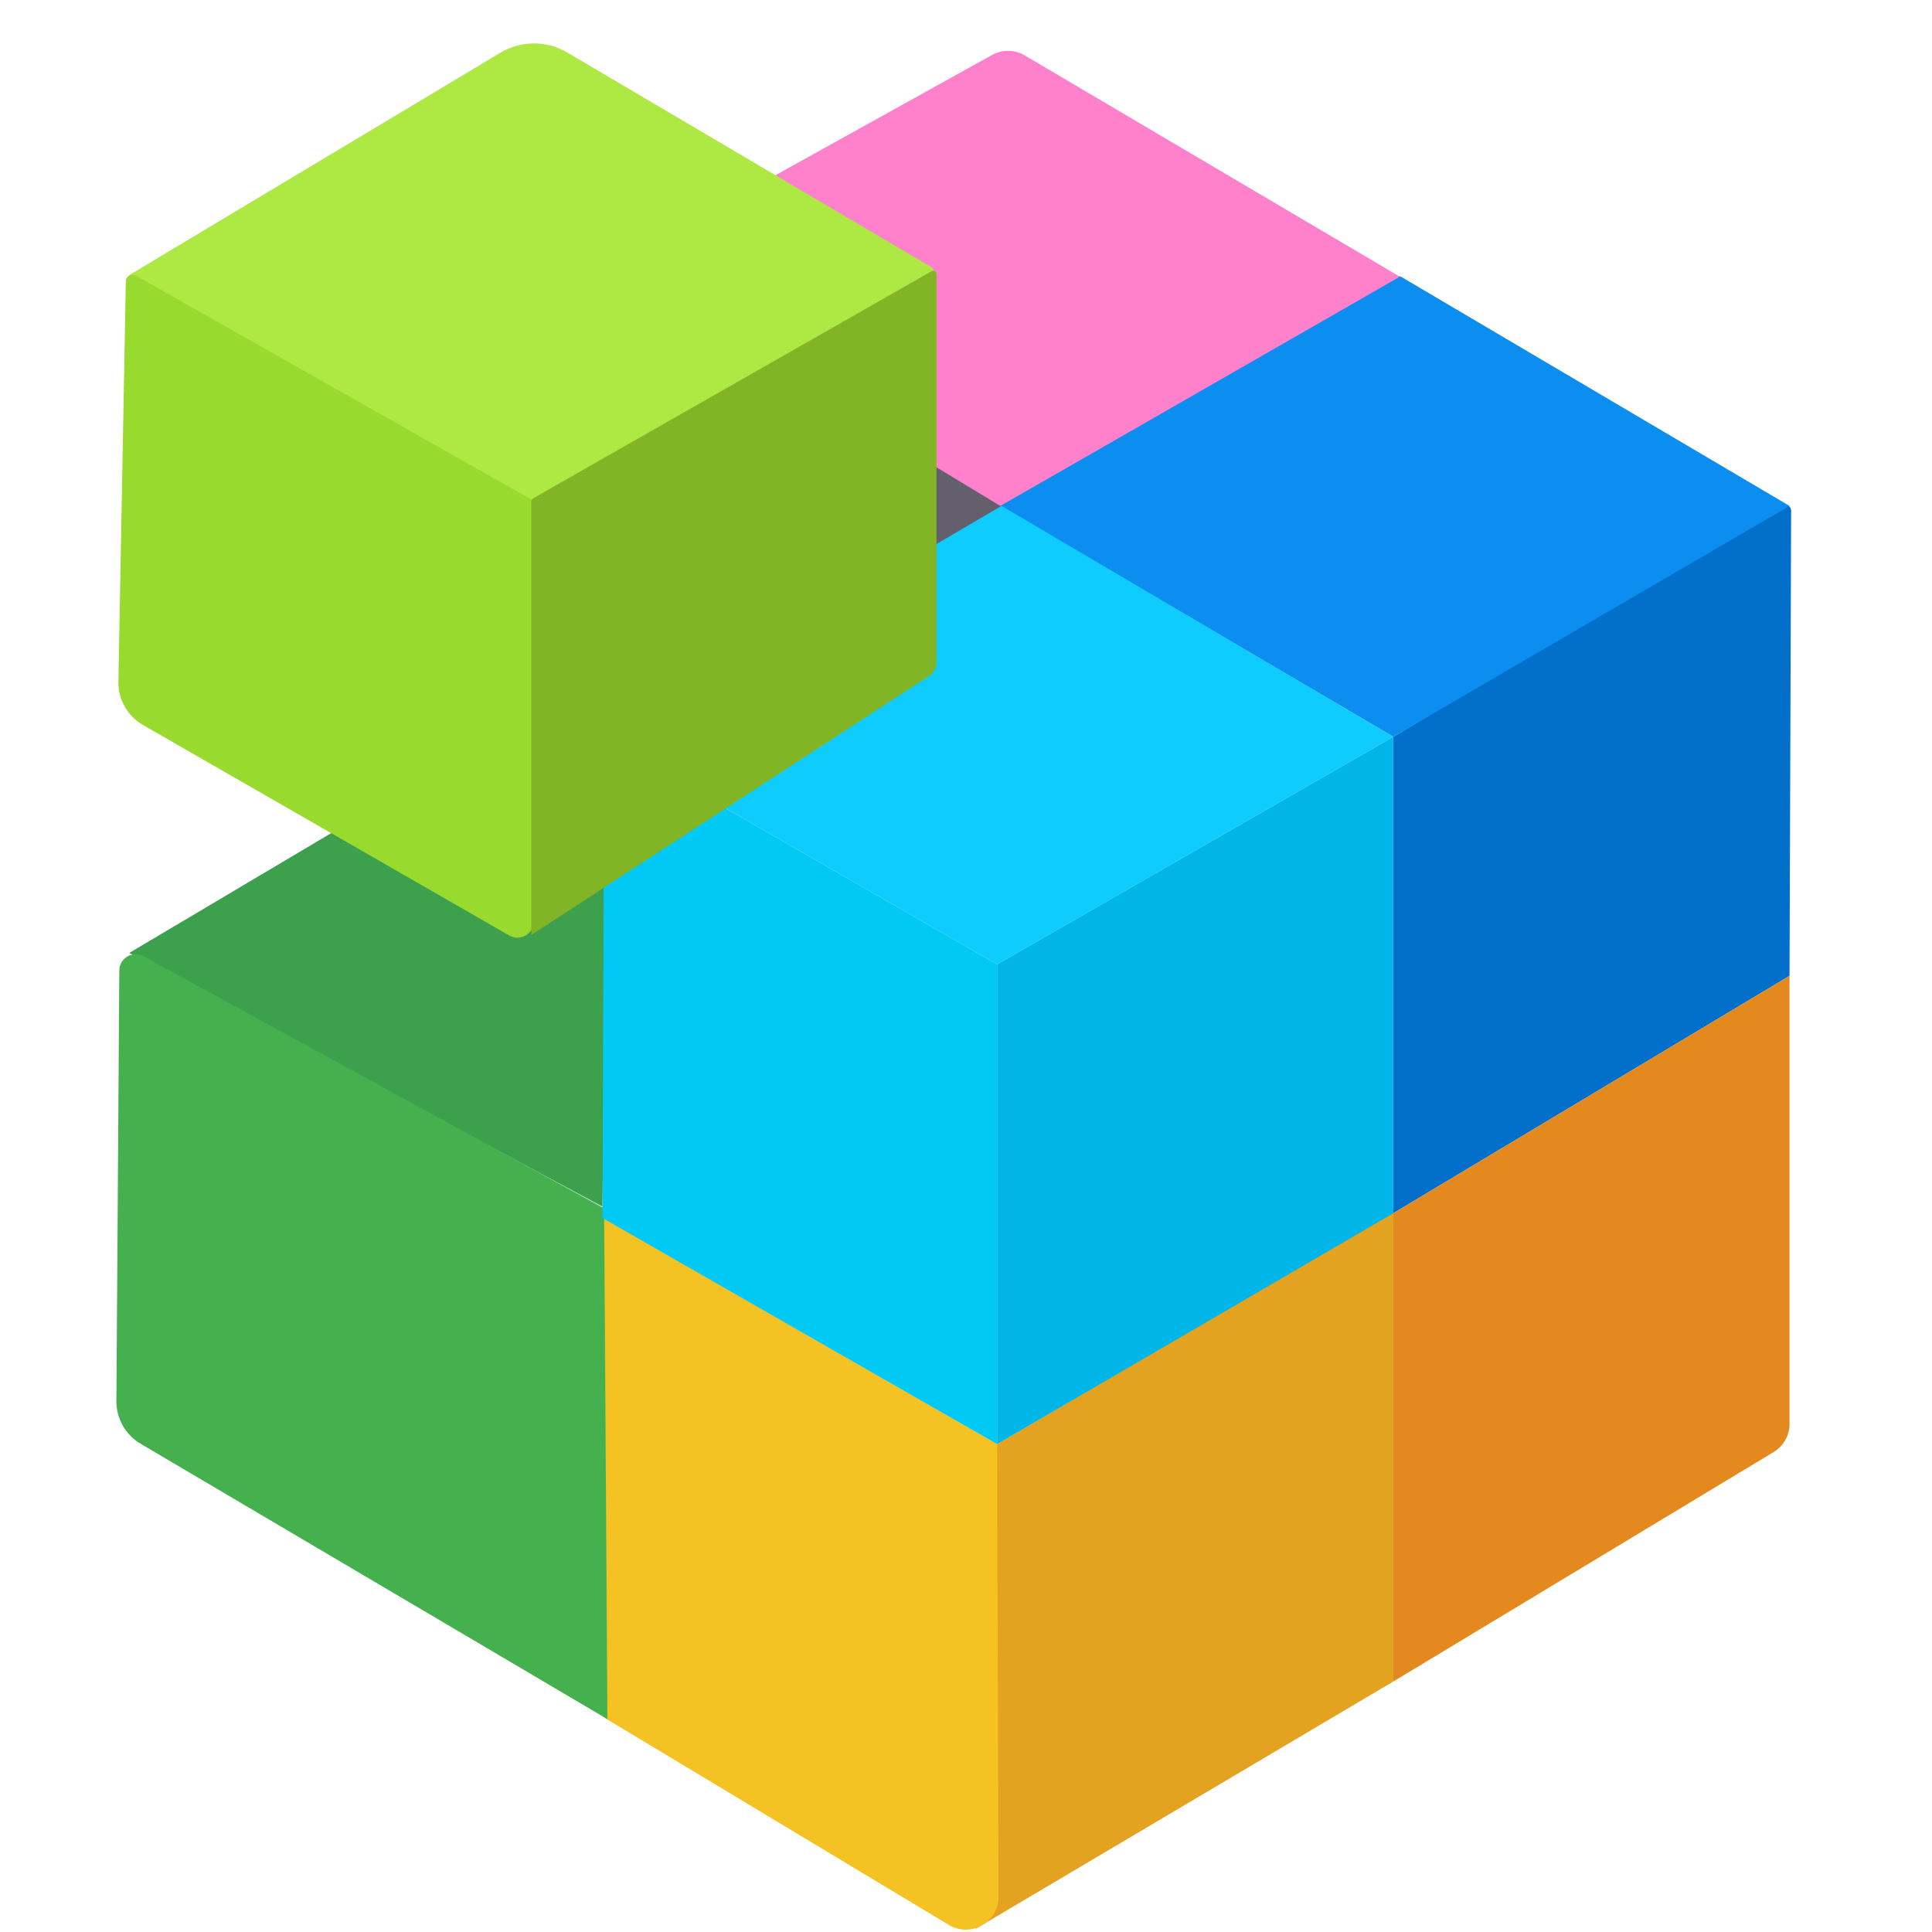
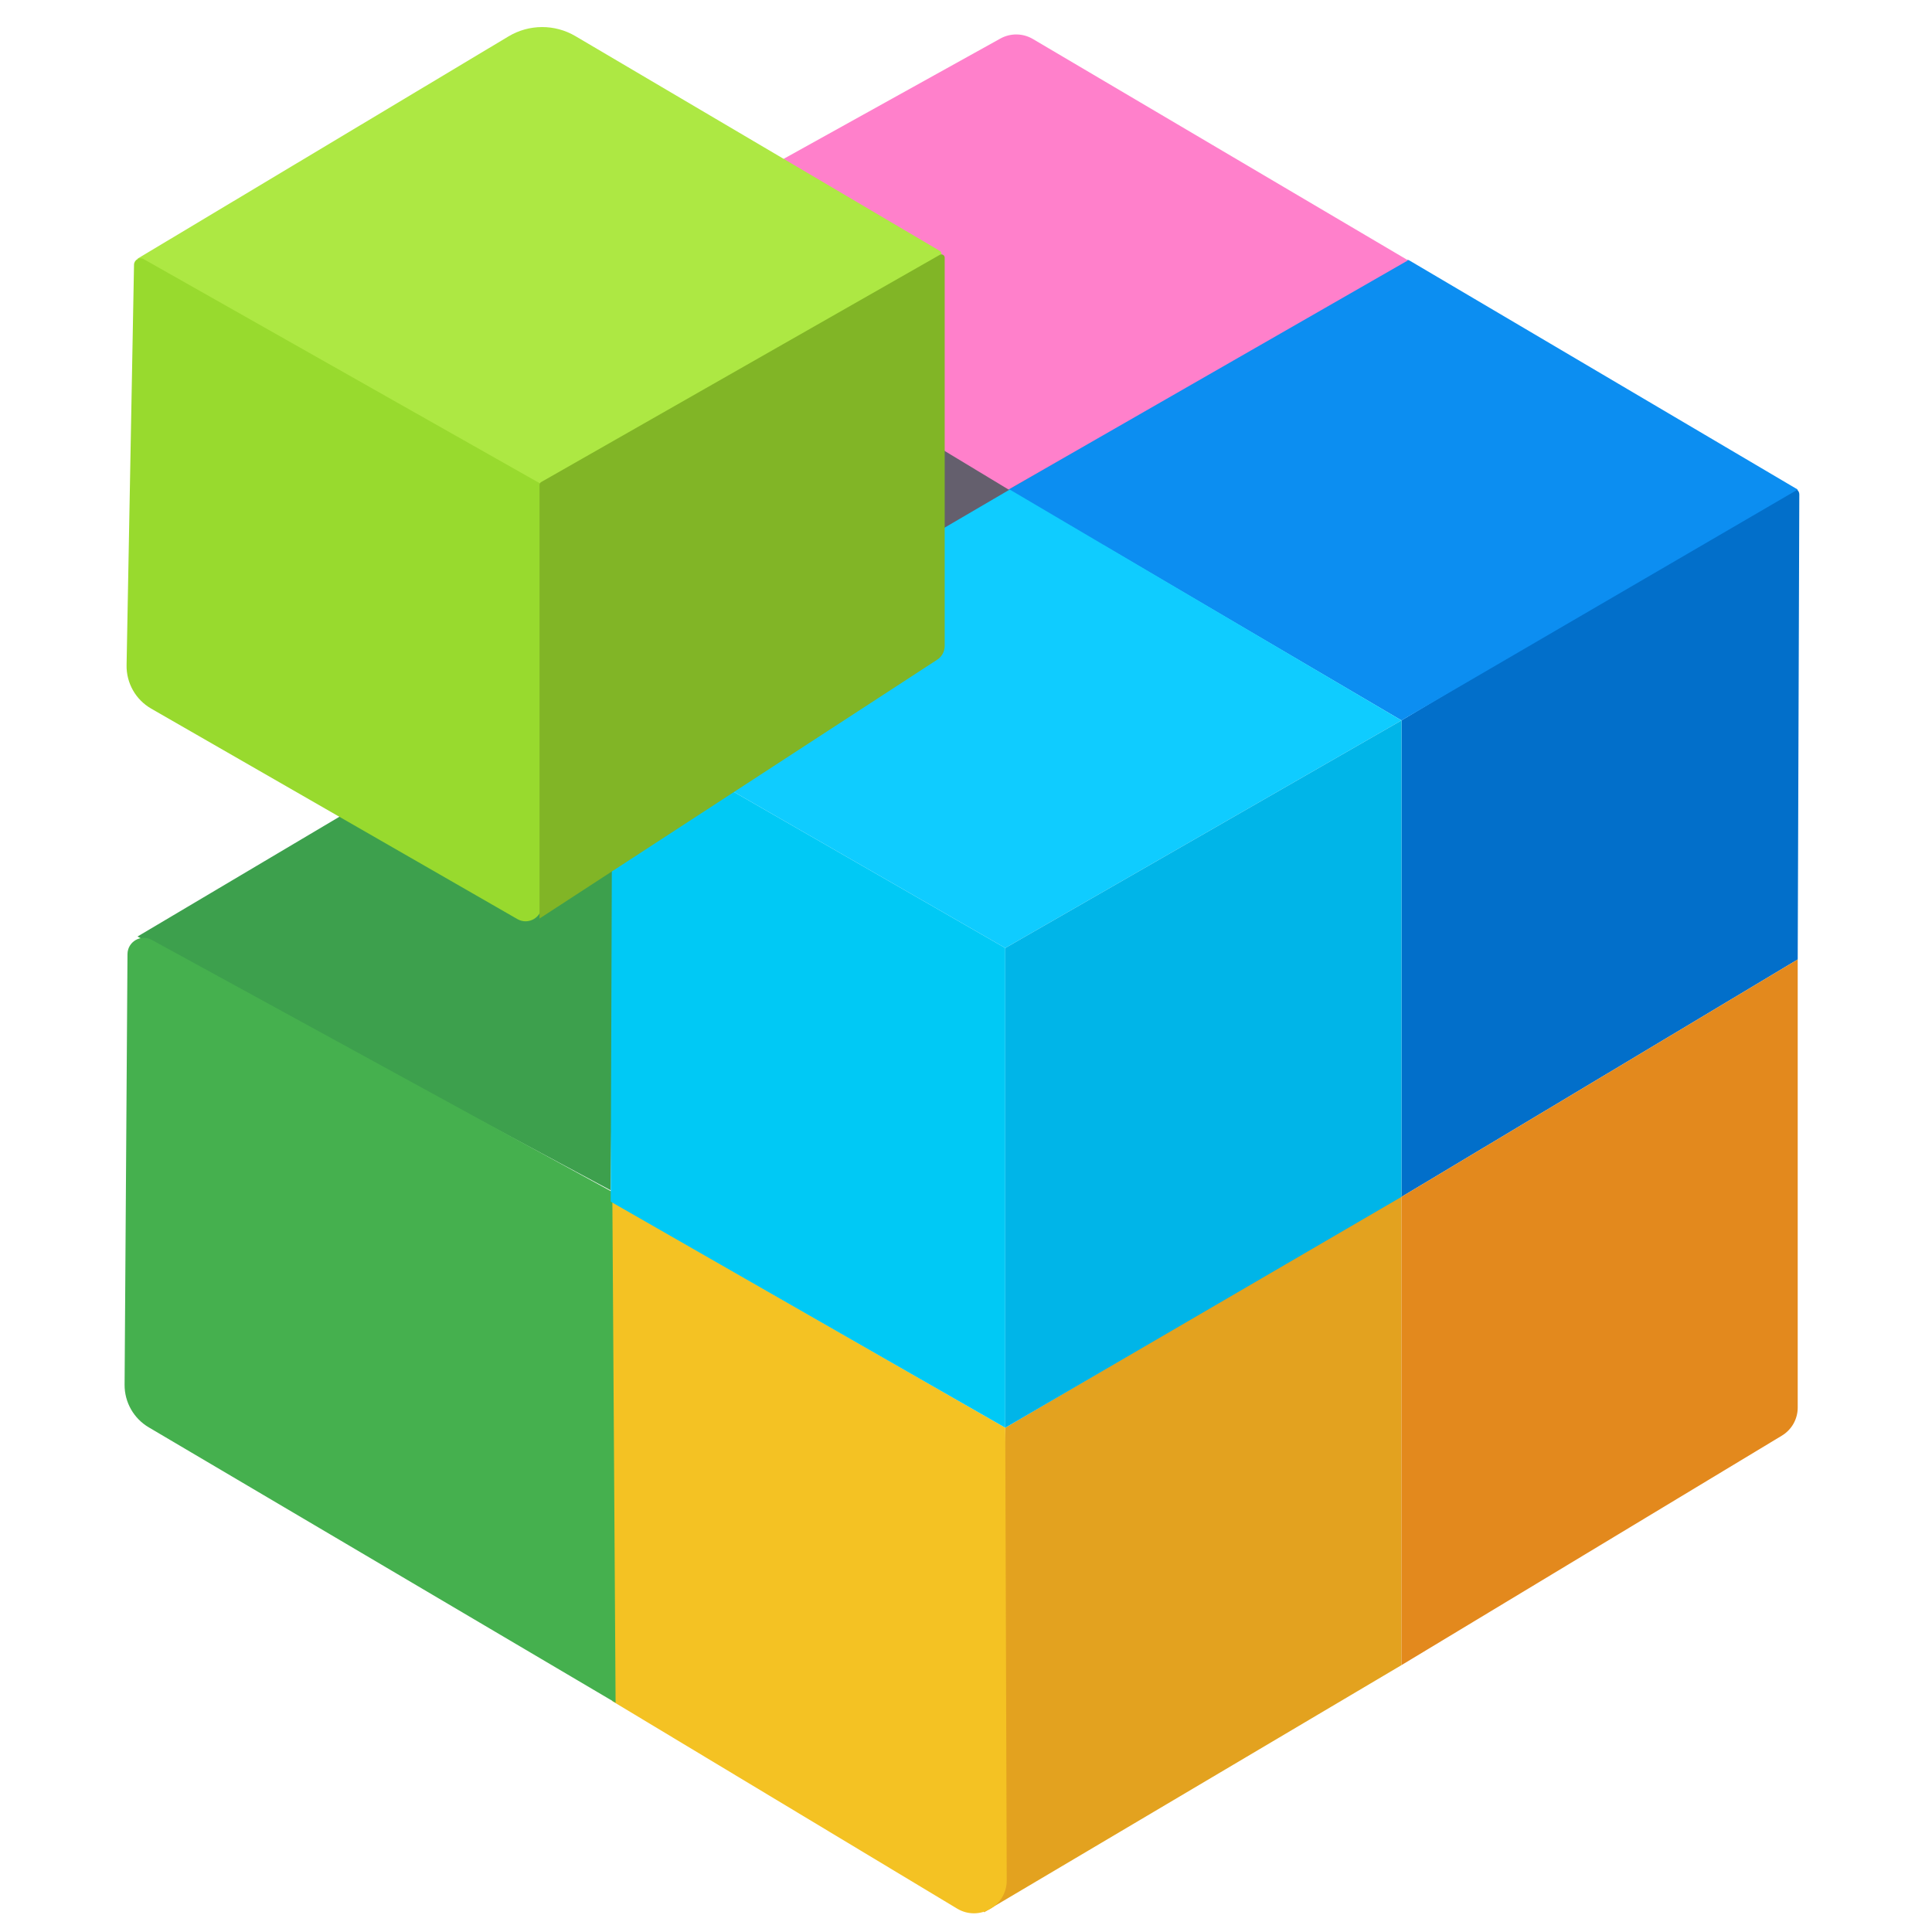
- <svg xmlns="http://www.w3.org/2000/svg" width="512" height="512" viewBox="30 40 590 590" fill="none">
+ <svg xmlns="http://www.w3.org/2000/svg" width="512" height="512" viewBox="55 45 535 590" fill="none">
  <path d="M334.49 481L455.49 410V553.5L327.99 629L334.49 481Z" fill="#E3A21F" />
  <path d="M213.49 411.5L334.49 481L334.933 619.247C334.958 627.039 326.455 631.865 319.778 627.847L214.49 564.5L213.49 411.5Z" fill="#F4C223" />
  <path d="M157.99 278.5L215.49 264L213.99 408.5L69.49 331L157.99 278.5Z" fill="#3DA04D" />
  <rect x="274.49" y="155" width="90" height="92" fill="#645F6D" />
  <path d="M66.434 336.372C66.459 332.588 70.515 330.203 73.834 332.019L214.49 409L215.49 565L72.926 480.887C68.323 478.171 65.512 473.211 65.548 467.867L66.434 336.372Z" fill="#45B04E" />
  <path d="M455.49 265.001L573.953 194.312C575.289 193.515 576.983 194.481 576.978 196.037L576.49 338.001L455.49 410.501V265.001Z" fill="#026FCA" />
  <path d="M335.49 194.5L455.978 124.587C456.603 124.225 457.376 124.227 457.998 124.595L576.49 194.5L455.49 265L335.49 194.5Z" fill="#0C8EF1" />
  <path d="M215.49 122L332.986 56.778C336.086 55.057 339.866 55.107 342.92 56.908L457.49 124.5L335.49 194.5L215.49 122Z" fill="#FF80CB" />
  <path d="M214.49 265.5L335.857 194.5L455.49 265L334.49 334.5L214.49 265.5Z" fill="#0FCCFF" />
  <path d="M213.994 411.966L214.491 265.5L334.49 334.5L334.49 481L213.994 411.966Z" fill="#00C9F5" />
  <path d="M69.49 124L182.794 56.109C189.079 52.344 196.919 52.316 203.23 56.035L314.513 121.629C315.173 122.018 315.169 122.974 314.506 123.357L192.99 193.5L69.49 124Z" fill="#ADE843" />
  <path d="M73.679 261.405C68.937 258.68 66.055 253.59 66.156 248.121L68.428 125.857C68.456 124.342 70.094 123.407 71.412 124.154L192.495 192.672C192.809 192.85 193.003 193.182 193.003 193.542L193.003 321.345C193.003 325.189 188.844 327.596 185.511 325.68L73.679 261.405Z" fill="#98DA2E" />
  <path d="M192.262 325.506L192.261 193.08C192.261 192.721 192.454 192.389 192.766 192.211L314.499 122.825C315.165 122.445 315.994 122.926 315.994 123.694L315.994 242.261C315.994 243.953 315.139 245.529 313.721 246.452L192.262 325.506Z" fill="#81B526" />
  <path d="M334.49 334.5L455.49 265V410.5L334.49 481V334.5Z" fill="#00B5E8" />
  <path d="M455.49 410.5L576.49 338V474.854C576.49 478.358 574.656 481.606 571.656 483.417L455.49 553.5V410.5Z" fill="#E3891D" />
</svg>
